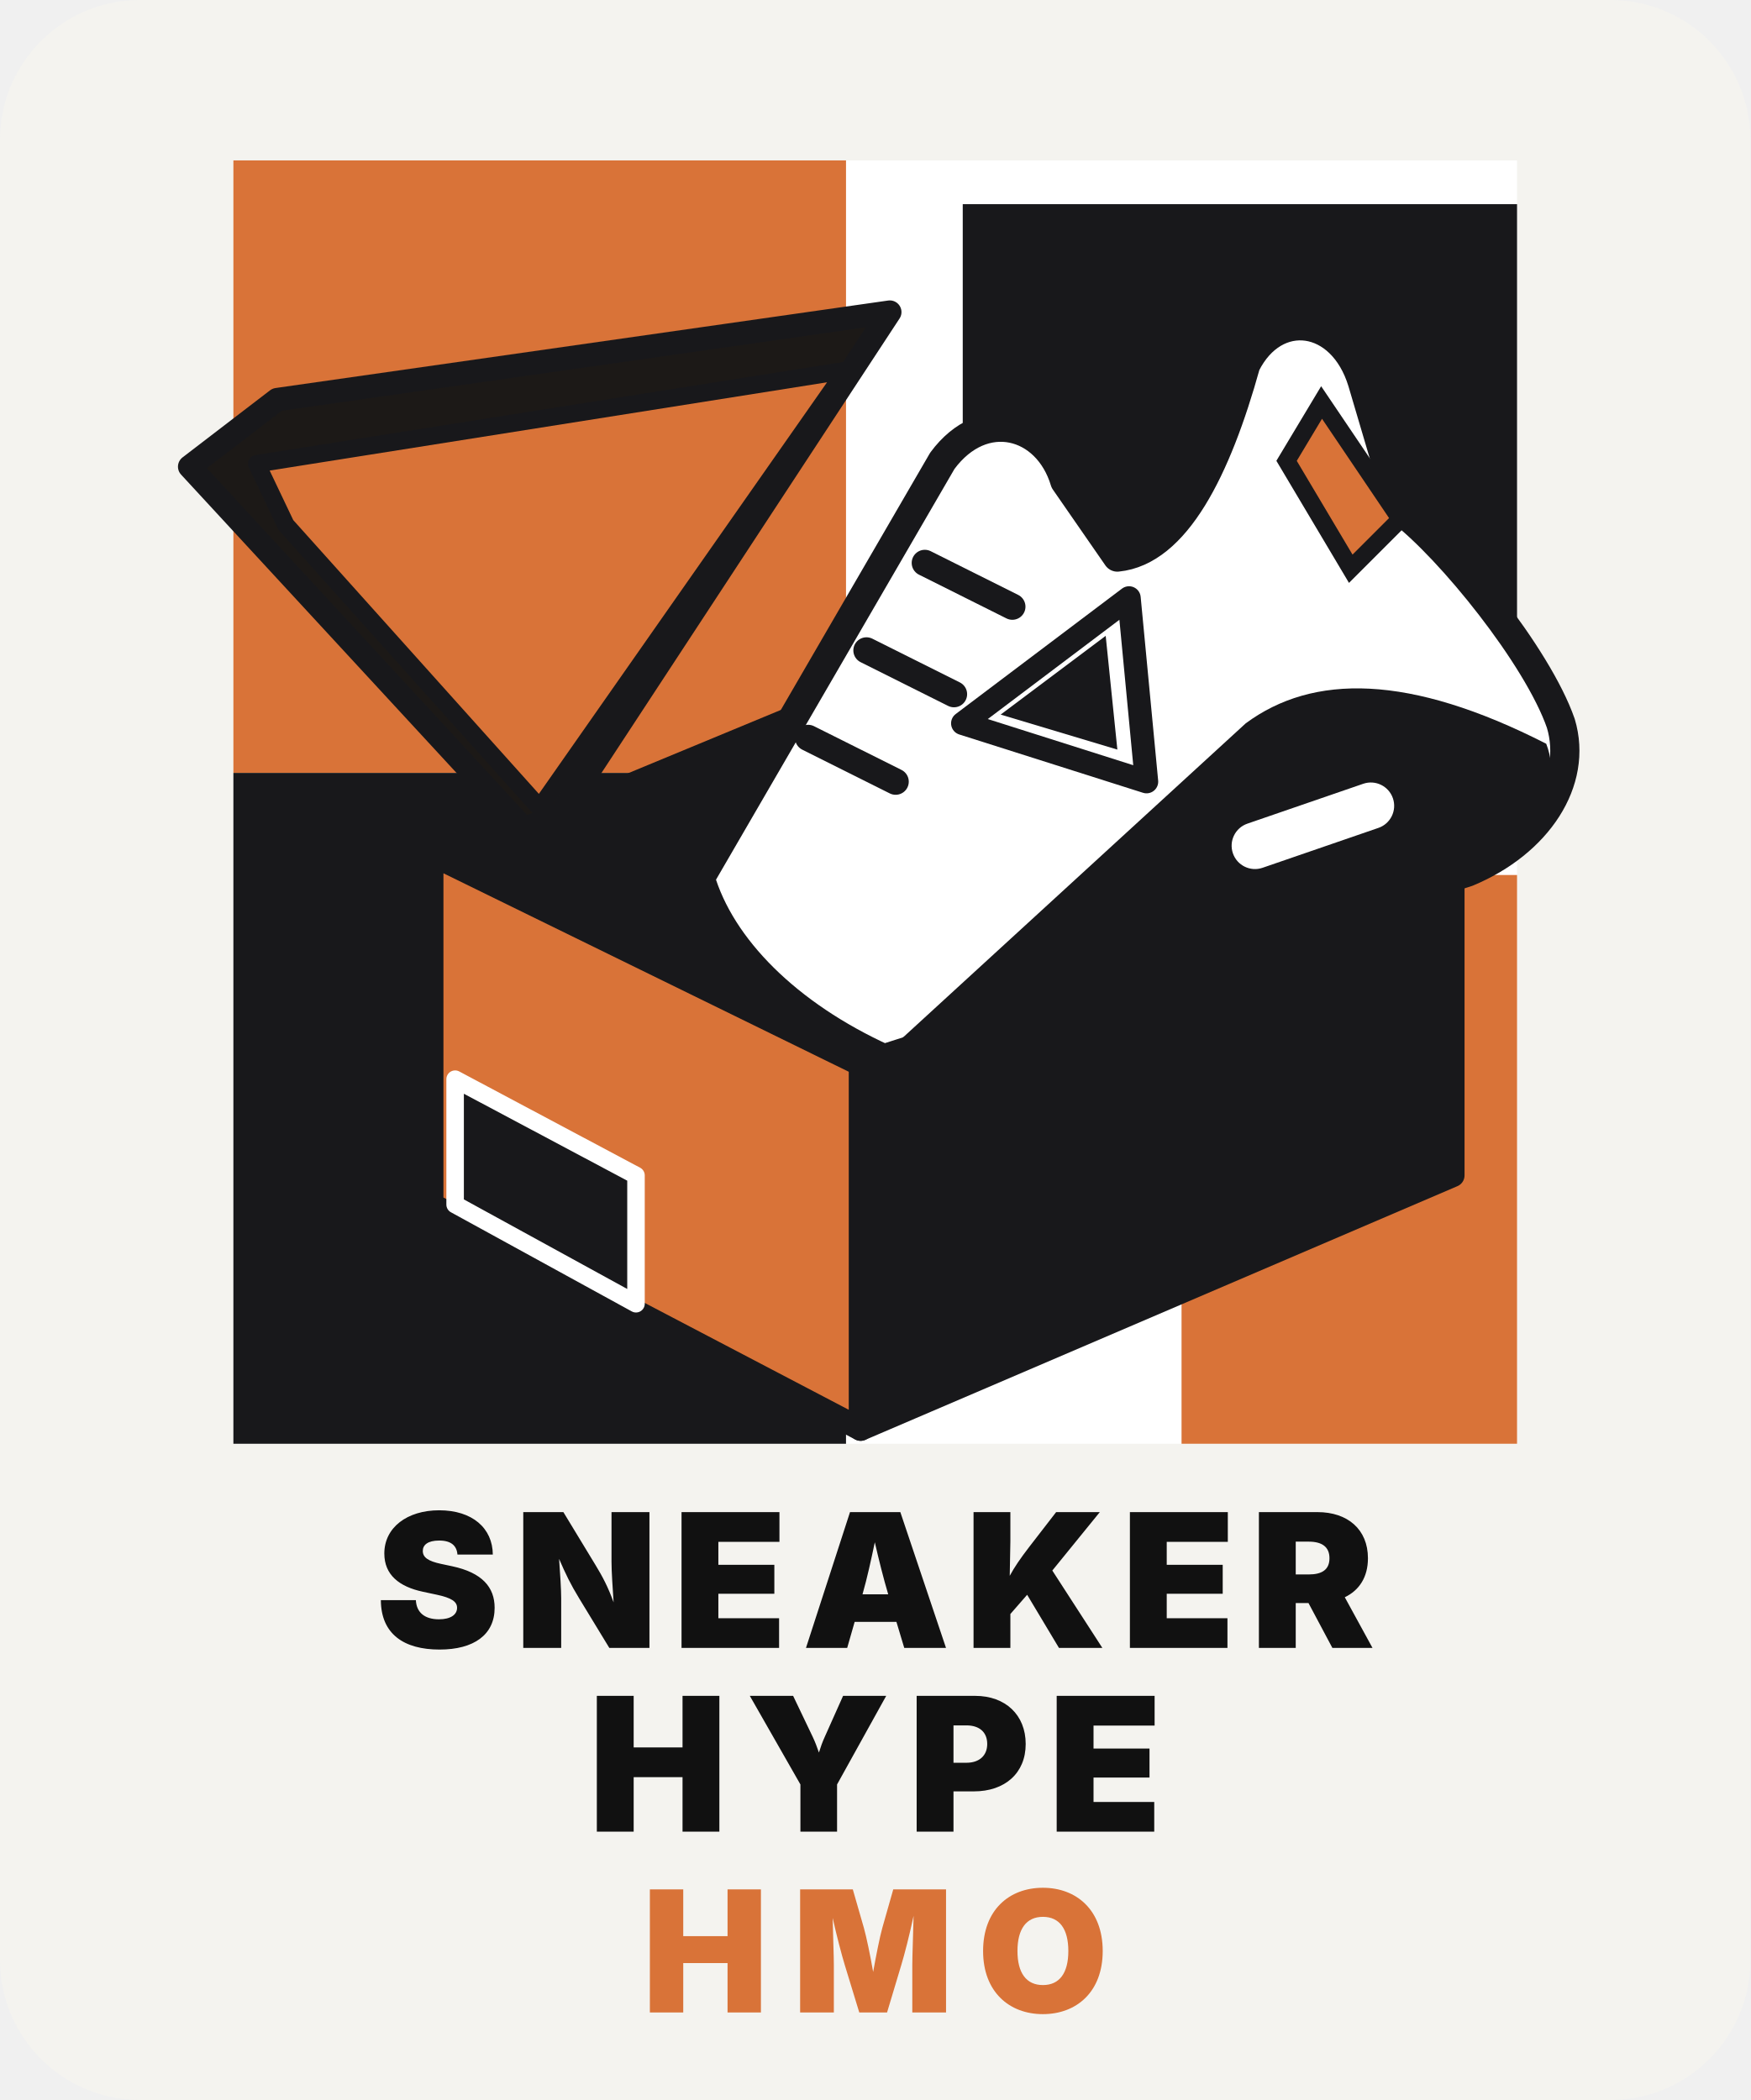
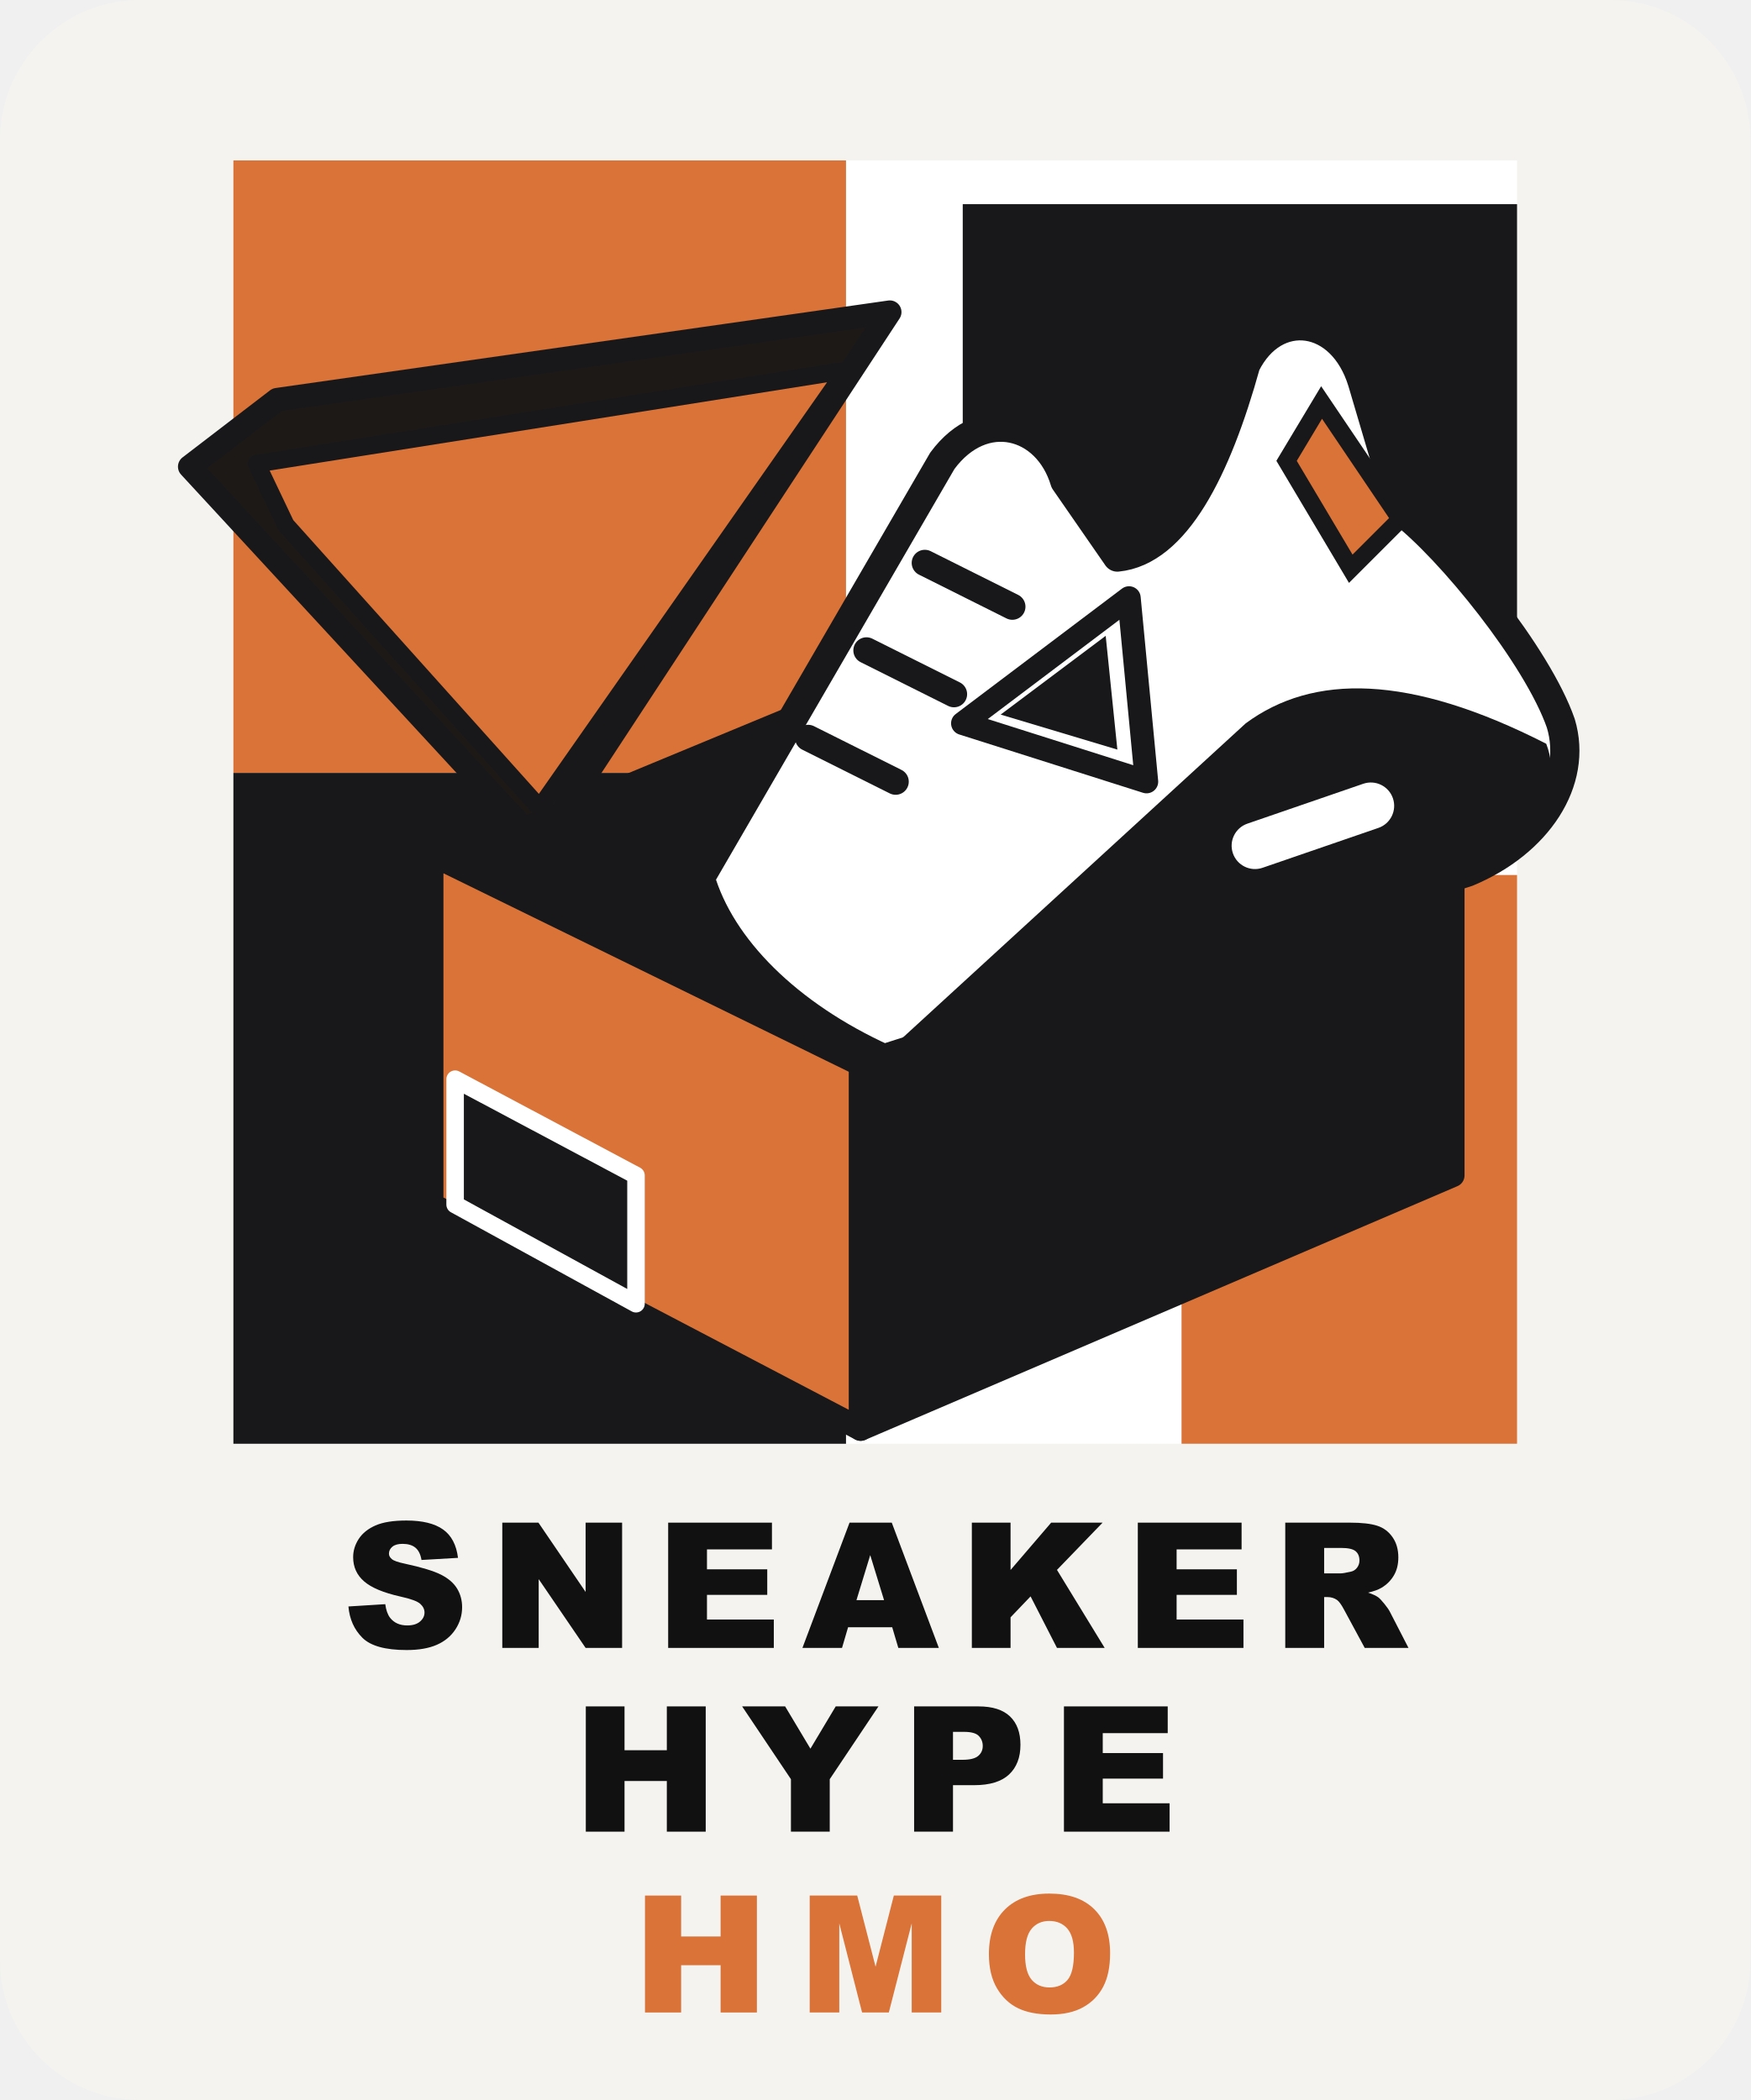
<svg xmlns="http://www.w3.org/2000/svg" viewBox="0 0 600 720" width="1200" height="1440">
  <rect width="600" height="720" rx="48" fill="#F4F3EF" />
  <g transform="translate(80, 55)">
    <rect x="0" y="0" width="210" height="210" fill="#D97338" />
    <rect x="210" y="0" width="230" height="210" fill="#FFFFFF" />
    <rect x="250" y="15" width="190" height="185" fill="#18181B" />
    <rect x="0" y="210" width="210" height="230" fill="#18181B" />
    <rect x="210" y="210" width="230" height="230" fill="#FFFFFF" />
    <rect x="325" y="245" width="115" height="195" fill="#D97338" />
    <polygon points="-15,105 15,82 225,52 105,235" fill="#1C1917" stroke="#18181B" stroke-width="8" stroke-linejoin="round" />
    <polygon points="8,104 210,72 105,222 18,125" fill="#D97338" stroke="#18181B" stroke-width="6" stroke-linejoin="round" />
    <polygon points="68,238 220,175 418,225 215,310" fill="#18181B" />
    <polygon points="68,238 215,310 215,435 68,358" fill="#D97338" stroke="#18181B" stroke-width="8" stroke-linejoin="round" />
    <polygon points="76,315 138,348 138,392 76,358" fill="#18181B" stroke="#FFFFFF" stroke-width="6" stroke-linejoin="round" />
    <polygon points="215,310 418,225 418,348 215,435" fill="#18181B" stroke="#18181B" stroke-width="8" stroke-linejoin="round" />
    <g transform="translate(15, -12)">
      <path d="M 145 258 L 228 115 C 242 96 264 102 270 122 L 288 148 C 308 146 322 118 332 82 C 342 62 365 65 372 88 L 385 132 C 402 145 432 182 440 205 C 446 225 432 246 408 256 L 208 320 C 175 305 152 282 145 258 Z" fill="#FFFFFF" stroke="#18181B" stroke-width="10" stroke-linejoin="round" />
      <path d="M 212 315 L 332 205 C 355 188 388 188 435 212 C 442 230 426 248 402 258 L 212 315 Z" fill="#18181B" />
      <path d="M 358 95 L 385 135 L 368 152 L 346 115 Z" fill="#D97338" stroke="#18181B" stroke-width="6" />
      <polygon points="235,205 292,162 298,225" fill="#FFFFFF" stroke="#18181B" stroke-width="8" stroke-linejoin="round" />
      <polygon points="248,202 284,175 288,214" fill="#18181B" />
      <line x1="182" y1="210" x2="212" y2="225" stroke="#18181B" stroke-width="9" stroke-linecap="round" />
      <line x1="202" y1="180" x2="232" y2="195" stroke="#18181B" stroke-width="9" stroke-linecap="round" />
      <line x1="222" y1="150" x2="252" y2="165" stroke="#18181B" stroke-width="9" stroke-linecap="round" />
      <rect x="325" y="242" width="58" height="16" rx="8" transform="rotate(-19 325 242)" fill="#FFFFFF" />
    </g>
  </g>
-   <text x="300" y="565" text-anchor="middle" fill="#111111" font-family="'Inter', 'Montserrat', 'Helvetica Neue', Arial, sans-serif" font-weight="900" font-size="64" letter-spacing="5">
-     SNEAKER
-   </text>
-   <text x="300" y="628" text-anchor="middle" fill="#111111" font-family="'Inter', 'Montserrat', 'Helvetica Neue', Arial, sans-serif" font-weight="900" font-size="64" letter-spacing="6">
-     HYPE
-   </text>
-   <text x="300" y="690" text-anchor="middle" fill="#D97338" font-family="'Inter', 'Montserrat', 'Helvetica Neue', Arial, sans-serif" font-weight="900" font-size="58" letter-spacing="8">
-     HMO
-   </text>
+   <g fill="#111111">
+     <path d="M 119.43 550.79 L 132.06 550.00 Q 132.47 553.08 133.73 554.69 Q 135.78 557.29 139.59 557.29 Q 142.43 557.29 143.97 555.96 Q 145.51 554.63 145.51 552.87 Q 145.51 551.20 144.04 549.88 Q 142.58 548.56 137.25 547.39 Q 128.52 545.43 124.80 542.18 Q 121.05 538.93 121.05 533.89 Q 121.05 530.58 122.96 527.63 Q 124.88 524.69 128.74 523.00 Q 132.59 521.32 139.30 521.32 Q 147.53 521.32 151.85 524.38 Q 156.17 527.44 156.99 534.12 L 144.48 534.85 Q 143.99 531.95 142.39 530.63 Q 140.79 529.32 137.98 529.32 Q 135.67 529.32 134.49 530.30 Q 133.32 531.28 133.32 532.69 Q 133.32 533.71 134.29 534.53 Q 135.23 535.38 138.74 536.11 Q 147.44 537.99 151.21 539.91 Q 154.97 541.83 156.69 544.67 Q 158.40 547.51 158.40 551.03 Q 158.40 555.16 156.11 558.64 Q 153.83 562.13 149.73 563.93 Q 145.63 565.73 139.39 565.73 Q 128.43 565.73 124.21 561.51 Q 119.99 557.29 119.43 550.79 Z " />
+     <path d="M 172.17 522.05 L 184.56 522.05 L 200.73 545.81 L 200.73 522.05 L 213.24 522.05 L 213.24 565.00 L 200.73 565.00 L 184.65 541.42 L 184.65 565.00 L 172.17 565.00 Z " />
+     <path d="M 229.03 522.05 L 264.60 522.05 L 264.60 531.22 L 242.33 531.22 L 242.33 538.05 L 262.99 538.05 L 262.99 546.81 L 242.33 546.81 L 242.33 555.27 L 265.24 555.27 L 265.24 565.00 L 229.03 565.00 Z " />
+     <path d="M 305.82 557.91 L 290.70 557.91 L 288.62 565.00 L 275.05 565.00 L 291.20 522.05 L 305.67 522.05 L 321.81 565.00 L 307.92 565.00 Z M 303.03 548.62 L 298.29 533.18 L 293.57 548.62 Z " />
+     <path d="M 333.12 522.05 L 346.39 522.05 L 346.39 538.28 L 360.31 522.05 L 377.94 522.05 L 362.30 538.25 L 378.65 565.00 L 362.30 565.00 L 353.25 547.33 L 346.39 554.51 L 346.39 565.00 L 333.12 565.00 Z " />
+     <path d="M 390.01 522.05 L 425.58 522.05 L 425.58 531.22 L 403.31 531.22 L 403.31 538.05 L 423.97 538.05 L 423.97 546.81 L 403.31 546.81 L 403.31 555.27 L 426.22 555.27 L 426.22 565.00 L 390.01 565.00 Z " />
+     <path d="M 440.55 565.00 L 440.55 522.05 L 462.67 522.05 Q 468.82 522.05 472.07 523.11 Q 475.32 524.16 477.31 527.02 Q 479.31 529.87 479.31 533.97 Q 479.31 537.55 477.78 540.14 Q 476.26 542.73 473.59 544.35 Q 471.89 545.37 468.93 546.04 Q 471.31 546.84 472.39 547.63 Q 473.12 548.15 474.52 549.88 Q 475.91 551.61 476.38 552.55 L 482.79 565.00 L 467.79 565.00 L 460.70 551.88 Q 459.35 549.33 458.30 548.56 Q 456.86 547.57 455.05 547.57 L 453.88 547.57 L 453.88 565.00 Z M 453.88 539.45 L 459.47 539.45 Q 460.38 539.45 462.99 538.87 Q 464.31 538.60 465.14 537.52 Q 465.98 536.44 465.98 535.03 Q 465.98 532.95 464.66 531.84 Q 463.34 530.72 459.71 530.72 L 453.88 530.72 Z " />
+   </g>
+   <g fill="#111111">
+     <path d="M 200.80 585.05 L 214.07 585.05 L 214.07 600.08 L 228.57 600.08 L 228.57 585.05 L 241.90 585.05 L 241.90 628.00 L 228.57 628.00 L 228.57 610.63 L 214.07 610.63 L 214.07 628.00 L 200.80 628.00 Z " />
+     <path d="M 254.38 585.05 L 269.12 585.05 L 277.79 599.55 L 286.46 585.05 L 301.11 585.05 L 284.41 610.01 L 284.41 628.00 L 271.11 628.00 L 271.11 610.01 Z " />
+     <path d="M 313.33 585.05 L 335.39 585.05 Q 342.60 585.05 346.19 588.48 Q 349.78 591.91 349.78 598.23 Q 349.78 604.74 345.87 608.40 Q 341.95 612.06 333.93 612.06 L 326.66 612.06 L 326.66 628.00 L 313.33 628.00 Z M 326.66 603.36 L 329.91 603.36 Q 333.75 603.36 335.30 602.03 Q 336.86 600.70 336.86 598.62 Q 336.86 596.59 335.51 595.19 Q 334.16 593.78 330.44 593.78 L 326.66 593.78 Z " />
+     <path d="M 364.69 585.05 L 400.26 585.05 L 400.26 594.22 L 377.99 594.22 L 377.99 601.05 L 398.65 601.05 L 398.65 609.81 L 377.99 609.81 L 377.99 618.27 L 400.90 618.27 L 400.90 628.00 L 364.69 628.00 Z " />
+   </g>
+   <g fill="#D97338">
+     <path d="M 221.08 649.91 L 233.47 649.91 L 233.47 663.94 L 247.00 663.94 L 247.00 649.91 L 259.44 649.91 L 259.44 690.00 L 247.00 690.00 L 247.00 673.79 L 233.47 673.79 L 233.47 690.00 L 221.08 690.00 Z " />
+     <path d="M 277.54 649.91 L 293.83 649.91 L 300.12 674.30 L 306.38 649.91 L 322.63 649.91 L 322.63 690.00 L 312.51 690.00 L 312.51 659.43 L 304.66 690.00 L 295.50 690.00 L 287.68 659.43 L 287.68 690.00 L 277.54 690.00 Z " />
+     <path d="M 338.97 669.98 Q 338.97 660.17 344.44 654.70 Q 349.91 649.23 359.67 649.23 Q 369.68 649.23 375.09 654.60 Q 380.51 659.98 380.51 669.66 Q 380.51 676.68 378.14 681.18 Q 375.78 685.68 371.30 688.18 Q 366.83 690.68 360.16 690.68 Q 353.38 690.68 348.94 688.52 Q 344.49 686.36 341.73 681.69 Q 338.97 677.01 338.97 669.98 Z M 351.36 670.04 Q 351.36 676.11 353.61 678.76 Q 355.87 681.41 359.75 681.41 Q 363.74 681.41 365.93 678.82 Q 368.12 676.22 368.12 669.49 Q 368.12 663.83 365.84 661.22 Q 363.55 658.61 359.64 658.61 Q 355.90 658.61 353.63 661.26 Q 351.36 663.91 351.36 670.04 Z " />
+   </g>
</svg>
